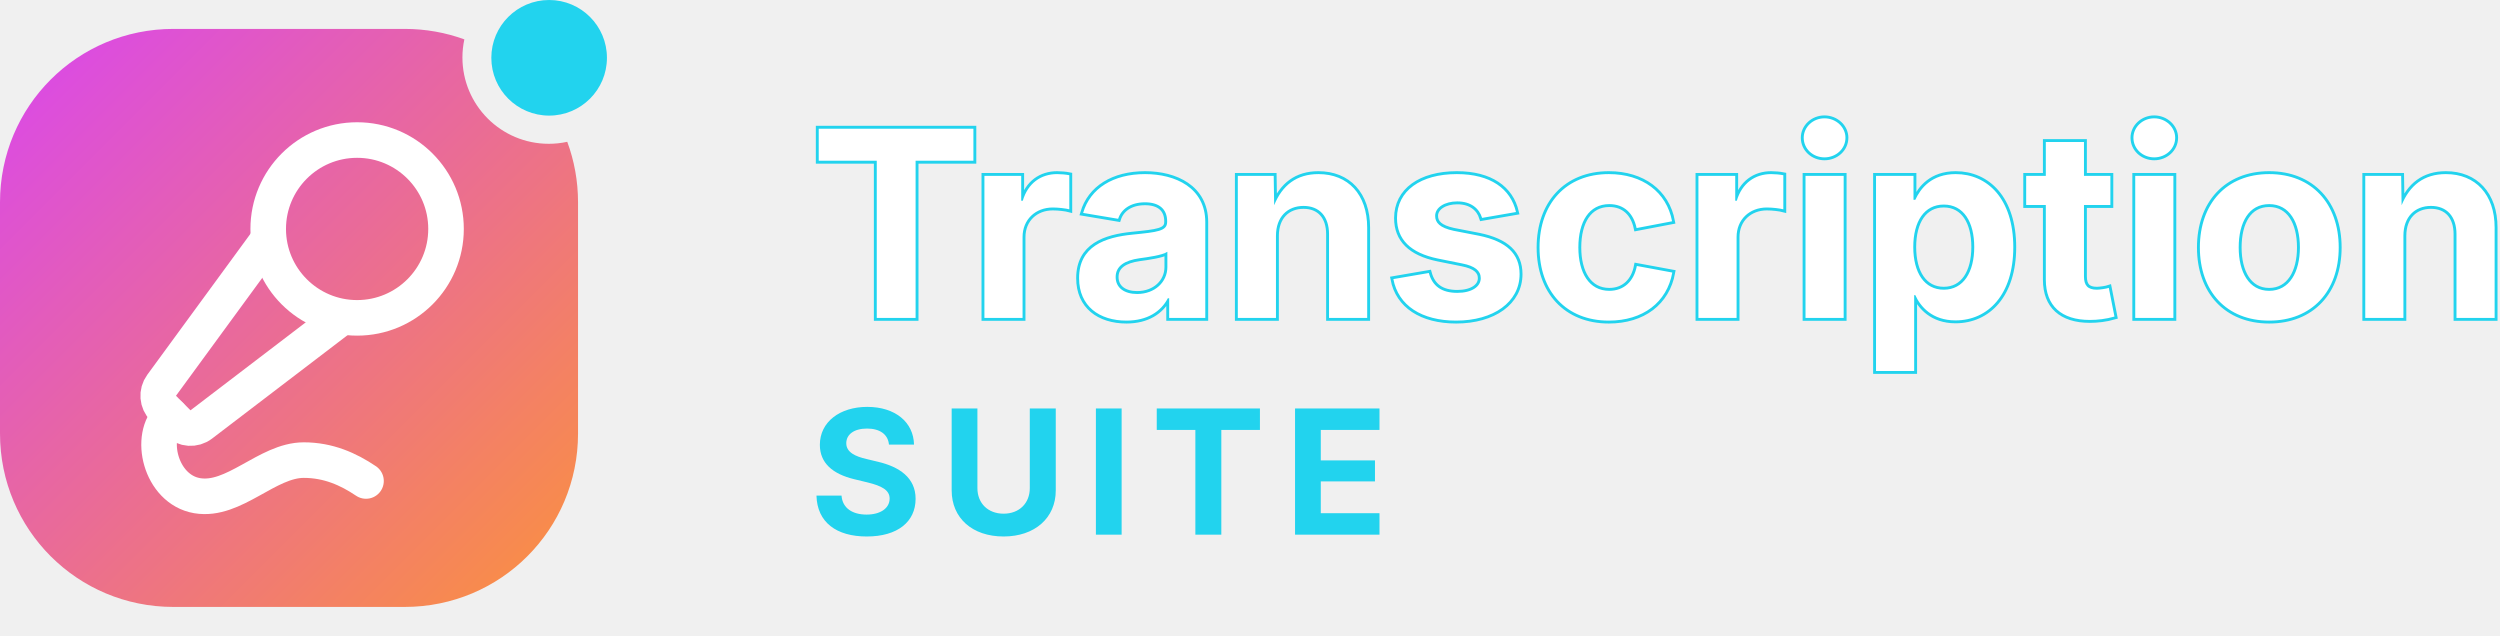
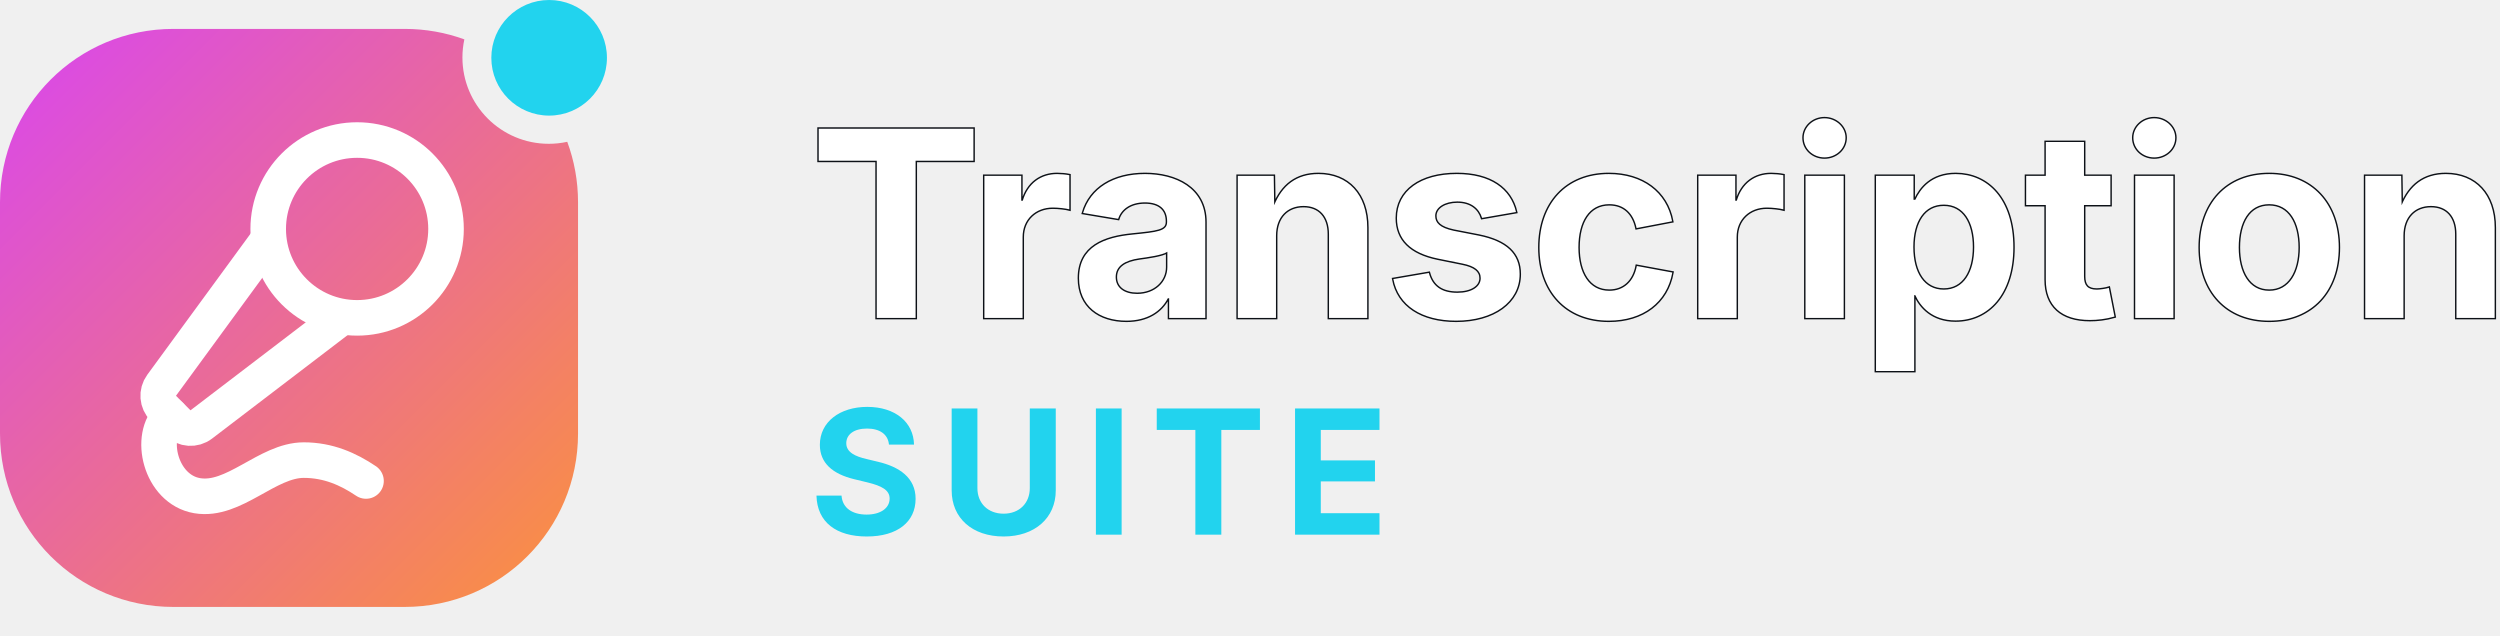
<svg xmlns="http://www.w3.org/2000/svg" xmlns:xlink="http://www.w3.org/1999/xlink" width="173" height="44" viewBox="0 0 173 44" fill="none" version="1.1" id="svg5">
  <defs id="defs2">
    <linearGradient id="linearGradient2">
      <stop style="stop-color:#ffffff;stop-opacity:1;" offset="0" id="stop3" />
      <stop style="stop-color:#ffffff;stop-opacity:0;" offset="1" id="stop4" />
    </linearGradient>
    <linearGradient id="ts-logo-icon-gradient" x1="0" y1="4" x2="40" y2="44" gradientUnits="userSpaceOnUse">
      <stop stop-color="#D946EF" id="stop1" />
      <stop offset="1" stop-color="#FB923C" id="stop2" />
    </linearGradient>
    <linearGradient xlink:href="#ts-logo-icon-gradient" id="linearGradient1" gradientUnits="userSpaceOnUse" x1="0" y1="4" x2="40" y2="44" gradientTransform="translate(0,-2.000003)" />
    <linearGradient xlink:href="#linearGradient2" id="linearGradient4" x1="56.659" y1="16.929" x2="172.631" y2="16.929" gradientUnits="userSpaceOnUse" />
  </defs>
  <path id="rect2-9" style="fill:url(#linearGradient1)" d="m 12,2 c -6.648,0 -12,5.352 -12,12 v 16 c 0,6.648 5.352,12 12,12 h 16 c 6.648,0 12,-5.352 12,-12 v -16 c 0,-1.474 -0.264,-2.885 -0.746,-4.187 A 5.975,5.975 0 0 1 37.975,9.951 5.975,5.975 0 0 1 32,3.975 a 5.975,5.975 0 0 1 0.133,-1.25 C 30.846,2.255 29.454,2 28,2 Z" />
  <g transform="matrix(1.230483,0,0,1.230483,5.024889,7.229702)" stroke="#ffffff" stroke-width="2" stroke-linecap="round" stroke-linejoin="round" id="g3-2">
    <path d="m 11,7.601 -5.994,8.19 a 1,1 0 0 0 0.1,1.298 l 0.817,0.818 a 1,1 0 0 0 1.314,0.087 L 15.09,12" id="path2" />
    <path d="M 16.5,21.174 C 15.5,20.5 14.372,20 13,20 10.942,20 9.072,22.356 7,22 4.928,21.644 4.225,18.631 5.5,17.5" id="path3" />
    <circle cx="16" cy="7" r="5" id="circle3" />
  </g>
  <circle cx="38" cy="4" fill="#22d3ee" stroke="#0F172A" stroke-width="2" id="circle4-0" style="stroke:none" r="4" />
-   <text x="56" y="22" fill="#ffffff" font-family="Inter, sans-serif" font-size="18px" font-weight="700" id="text4" style="fill:#ffffff;fill-opacity:1;stroke:#22d3ee;stroke-opacity:1;stroke-width:0.4;stroke-dasharray:none;paint-order:markers stroke fill">Transcription</text>
+   <text x="56" y="22" fill="#ffffff" font-family="Inter, sans-serif" font-size="18px" font-weight="700" id="text4" style="fill:#ffffff;fill-opacity:1;stroke:#0d1117;stroke-opacity:1;stroke-width:0.2;stroke-dasharray:none;paint-order:markers stroke fill">Transcription</text>
  <text x="56" y="37" fill="#22d3ee" font-family="Inter, sans-serif" font-size="12px" font-weight="700" letter-spacing="1.2" id="text5">SUITE</text>
</svg>
